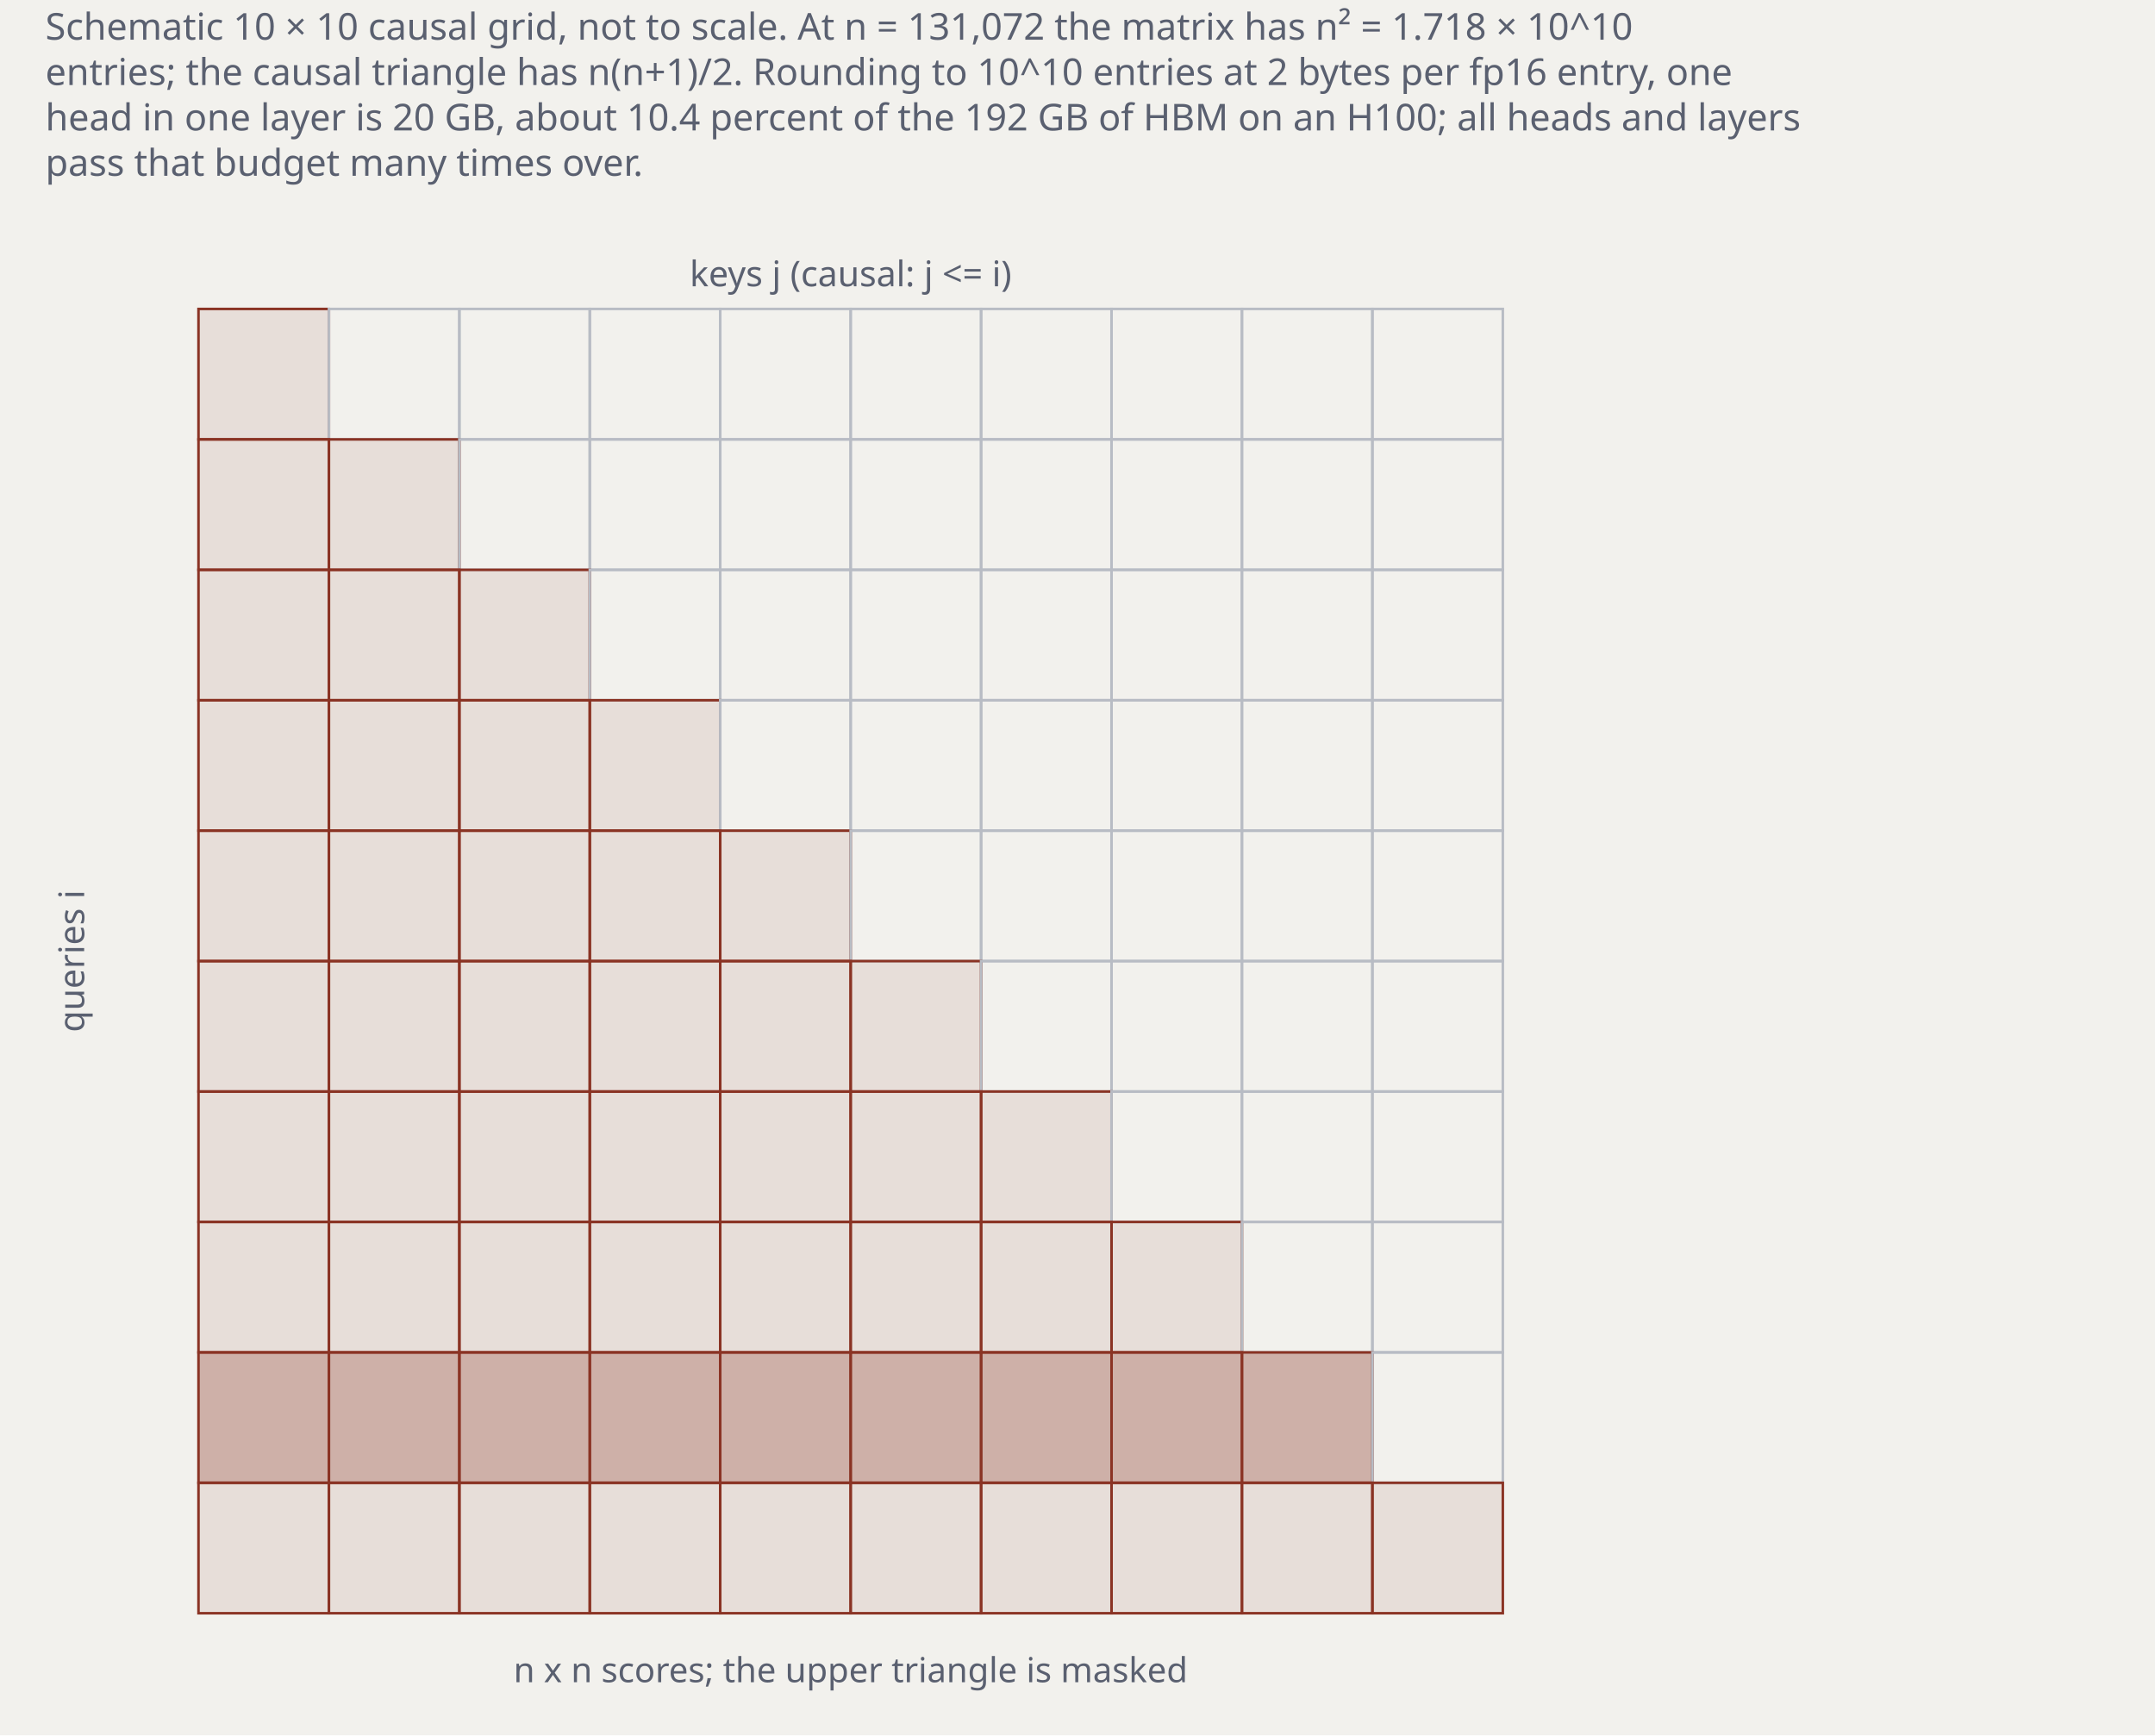
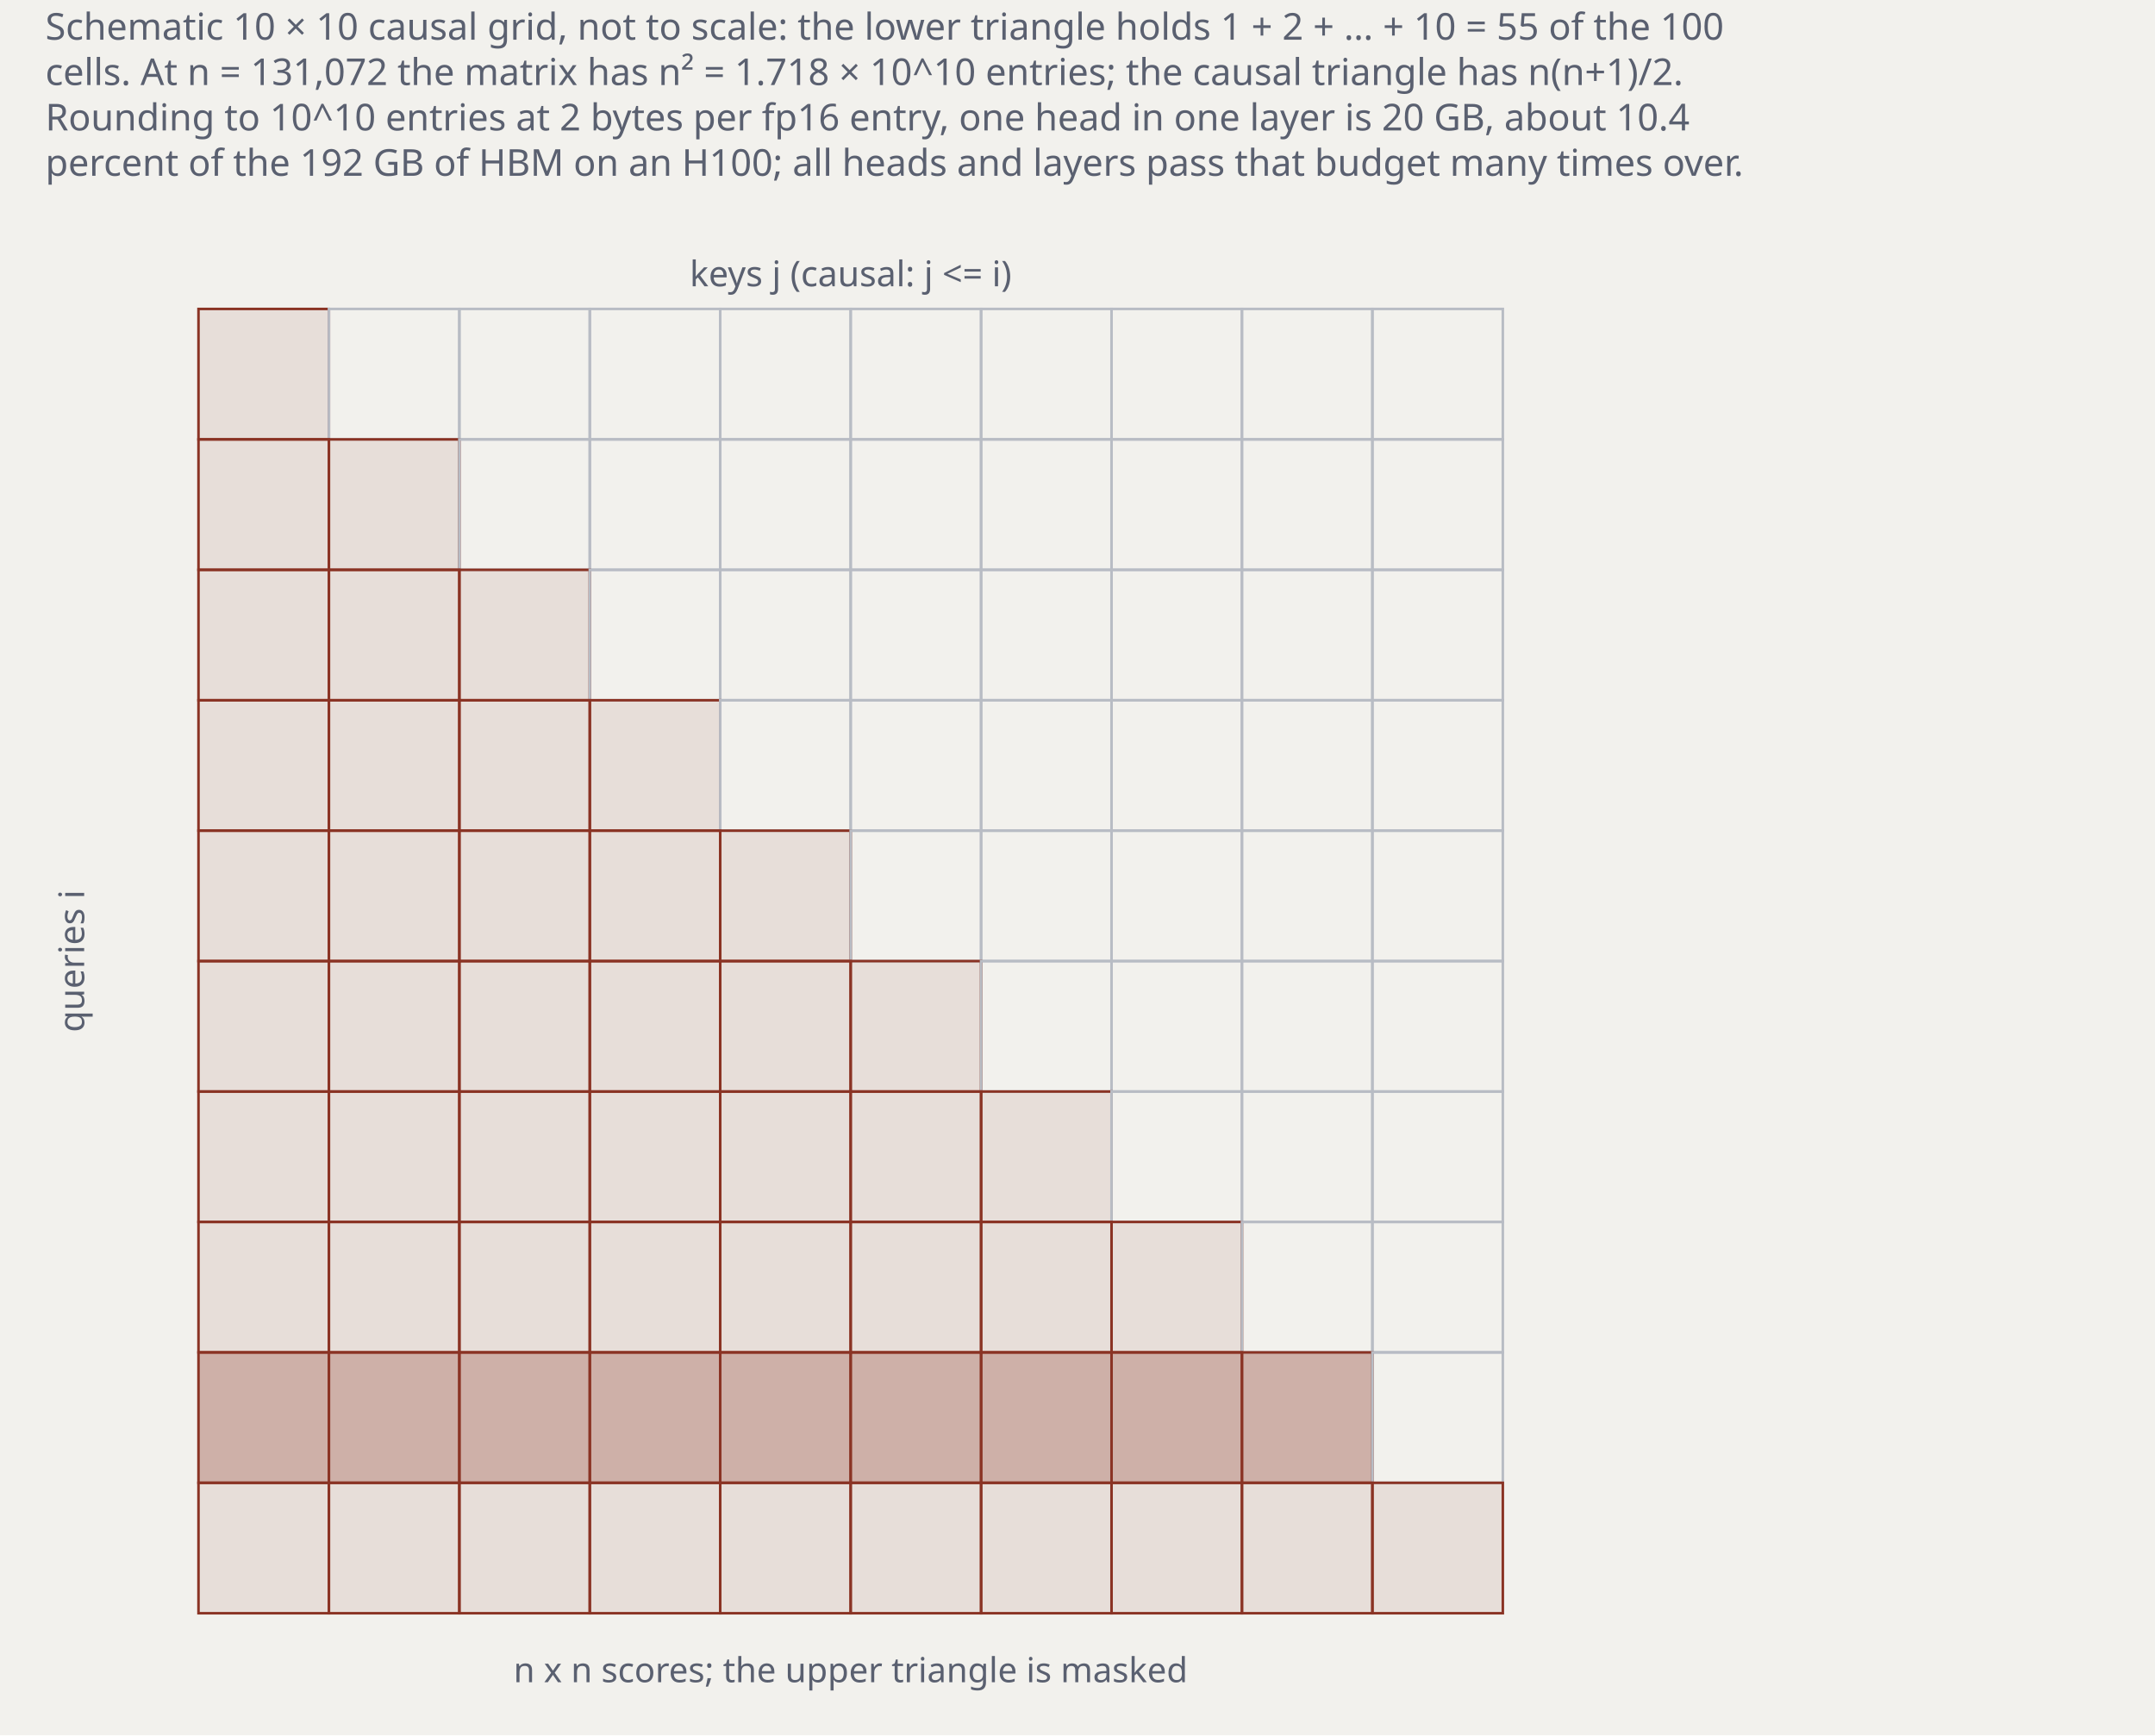
<svg xmlns="http://www.w3.org/2000/svg" class="fig-svg" viewBox="0 0 760 612" width="100%" role="img" aria-labelledby="fig-title-19addc54" aria-describedby="fig-desc-19addc54">
  <defs>
    <marker id="arrow-19addc54" viewBox="0 0 8 8" refX="7" refY="4" markerWidth="7" markerHeight="7" orient="auto">
      <path d="M0,0 L8,4 L0,8 z" fill="var(--color-muted, #5a6070)" />
    </marker>
    <marker id="arrow-accent-19addc54" viewBox="0 0 8 8" refX="7" refY="4" markerWidth="7" markerHeight="7" orient="auto">
      <path d="M0,0 L8,4 L0,8 z" fill="var(--color-accent, #8a3324)" />
    </marker>
  </defs>
  <rect x="0" y="0" width="760" height="612" fill="var(--color-sheet, #f2f1ed)" />
-   <text x="16.00" y="14.00" font-family="'Hanken Grotesk', ui-sans-serif, system-ui, sans-serif" font-size="13.072" font-weight="400" fill="var(--color-muted, #5a6070)" text-anchor="start" data-part="memory">Schematic 10 × 10 causal grid, not to scale. At n = 131,072 the matrix has n² = 1.718 × 10^10</text>
-   <text x="16.00" y="30.00" font-family="'Hanken Grotesk', ui-sans-serif, system-ui, sans-serif" font-size="13.072" font-weight="400" fill="var(--color-muted, #5a6070)" text-anchor="start" data-part="memory">entries; the causal triangle has n(n+1)/2. Rounding to 10^10 entries at 2 bytes per fp16 entry, one</text>
-   <text x="16.00" y="46.00" font-family="'Hanken Grotesk', ui-sans-serif, system-ui, sans-serif" font-size="13.072" font-weight="400" fill="var(--color-muted, #5a6070)" text-anchor="start" data-part="memory">head in one layer is 20 GB, about 10.4 percent of the 192 GB of HBM on an H100; all heads and layers</text>
-   <text x="16.00" y="62.00" font-family="'Hanken Grotesk', ui-sans-serif, system-ui, sans-serif" font-size="13.072" font-weight="400" fill="var(--color-muted, #5a6070)" text-anchor="start" data-part="memory">pass that budget many times over.</text>
-   <rect x="70.00" y="108.96" width="46.00" height="46.00" rx="0" fill="rgba(138, 51, 36, 0.10)" stroke="var(--color-accent, #8a3324)" stroke-width="0.9" data-part="scores" />
+   <text x="16.00" y="14.00" font-family="'Hanken Grotesk', ui-sans-serif, system-ui, sans-serif" font-size="13.072" font-weight="400" fill="var(--color-muted, #5a6070)" text-anchor="start">Schematic 10 × 10 causal grid, not to scale: the lower triangle holds 1 + 2 + … + 10 = 55 of the 100</text>
+   <text x="16.00" y="30.00" font-family="'Hanken Grotesk', ui-sans-serif, system-ui, sans-serif" font-size="13.072" font-weight="400" fill="var(--color-muted, #5a6070)" text-anchor="start">cells. At n = 131,072 the matrix has n² = 1.718 × 10^10 entries; the causal triangle has n(n+1)/2.</text>
+   <text x="16.00" y="46.00" font-family="'Hanken Grotesk', ui-sans-serif, system-ui, sans-serif" font-size="13.072" font-weight="400" fill="var(--color-muted, #5a6070)" text-anchor="start">Rounding to 10^10 entries at 2 bytes per fp16 entry, one head in one layer is 20 GB, about 10.4</text>
+   <text x="16.00" y="62.00" font-family="'Hanken Grotesk', ui-sans-serif, system-ui, sans-serif" font-size="13.072" font-weight="400" fill="var(--color-muted, #5a6070)" text-anchor="start">percent of the 192 GB of HBM on an H100; all heads and layers pass that budget many times over.</text>
+   <rect x="70.00" y="108.96" width="46.00" height="46.00" rx="0" fill="rgba(138, 51, 36, 0.10)" stroke="var(--color-accent, #8a3324)" stroke-width="0.9" data-part="rows-0-1" />
  <rect x="116.00" y="108.96" width="46.00" height="46.00" rx="0" fill="none" stroke="var(--color-rule, #b8bcc4)" stroke-width="0.9" data-part="mask" />
  <rect x="162.00" y="108.96" width="46.00" height="46.00" rx="0" fill="none" stroke="var(--color-rule, #b8bcc4)" stroke-width="0.9" data-part="mask" />
  <rect x="208.00" y="108.96" width="46.00" height="46.00" rx="0" fill="none" stroke="var(--color-rule, #b8bcc4)" stroke-width="0.9" data-part="mask" />
  <rect x="254.00" y="108.96" width="46.00" height="46.00" rx="0" fill="none" stroke="var(--color-rule, #b8bcc4)" stroke-width="0.9" data-part="mask" />
  <rect x="300.00" y="108.96" width="46.00" height="46.00" rx="0" fill="none" stroke="var(--color-rule, #b8bcc4)" stroke-width="0.9" data-part="mask" />
  <rect x="346.00" y="108.96" width="46.00" height="46.00" rx="0" fill="none" stroke="var(--color-rule, #b8bcc4)" stroke-width="0.9" data-part="mask" />
  <rect x="392.00" y="108.96" width="46.00" height="46.00" rx="0" fill="none" stroke="var(--color-rule, #b8bcc4)" stroke-width="0.9" data-part="mask" />
  <rect x="438.00" y="108.96" width="46.00" height="46.00" rx="0" fill="none" stroke="var(--color-rule, #b8bcc4)" stroke-width="0.9" data-part="mask" />
  <rect x="484.00" y="108.96" width="46.00" height="46.00" rx="0" fill="none" stroke="var(--color-rule, #b8bcc4)" stroke-width="0.9" data-part="mask" />
-   <rect x="70.00" y="154.96" width="46.00" height="46.00" rx="0" fill="rgba(138, 51, 36, 0.10)" stroke="var(--color-accent, #8a3324)" stroke-width="0.9" data-part="scores" />
-   <rect x="116.00" y="154.96" width="46.00" height="46.00" rx="0" fill="rgba(138, 51, 36, 0.10)" stroke="var(--color-accent, #8a3324)" stroke-width="0.9" data-part="scores" />
+   <rect x="70.00" y="154.96" width="46.00" height="46.00" rx="0" fill="rgba(138, 51, 36, 0.10)" stroke="var(--color-accent, #8a3324)" stroke-width="0.9" data-part="rows-0-1" />
+   <rect x="116.00" y="154.96" width="46.00" height="46.00" rx="0" fill="rgba(138, 51, 36, 0.10)" stroke="var(--color-accent, #8a3324)" stroke-width="0.9" data-part="rows-0-1" />
  <rect x="162.00" y="154.96" width="46.00" height="46.00" rx="0" fill="none" stroke="var(--color-rule, #b8bcc4)" stroke-width="0.9" data-part="mask" />
  <rect x="208.00" y="154.96" width="46.00" height="46.00" rx="0" fill="none" stroke="var(--color-rule, #b8bcc4)" stroke-width="0.9" data-part="mask" />
  <rect x="254.00" y="154.96" width="46.00" height="46.00" rx="0" fill="none" stroke="var(--color-rule, #b8bcc4)" stroke-width="0.9" data-part="mask" />
  <rect x="300.00" y="154.96" width="46.00" height="46.00" rx="0" fill="none" stroke="var(--color-rule, #b8bcc4)" stroke-width="0.9" data-part="mask" />
  <rect x="346.00" y="154.96" width="46.00" height="46.00" rx="0" fill="none" stroke="var(--color-rule, #b8bcc4)" stroke-width="0.9" data-part="mask" />
  <rect x="392.00" y="154.96" width="46.00" height="46.00" rx="0" fill="none" stroke="var(--color-rule, #b8bcc4)" stroke-width="0.9" data-part="mask" />
  <rect x="438.00" y="154.96" width="46.00" height="46.00" rx="0" fill="none" stroke="var(--color-rule, #b8bcc4)" stroke-width="0.9" data-part="mask" />
  <rect x="484.00" y="154.96" width="46.00" height="46.00" rx="0" fill="none" stroke="var(--color-rule, #b8bcc4)" stroke-width="0.9" data-part="mask" />
-   <rect x="70.00" y="200.96" width="46.00" height="46.00" rx="0" fill="rgba(138, 51, 36, 0.10)" stroke="var(--color-accent, #8a3324)" stroke-width="0.9" data-part="scores" />
-   <rect x="116.00" y="200.96" width="46.00" height="46.00" rx="0" fill="rgba(138, 51, 36, 0.10)" stroke="var(--color-accent, #8a3324)" stroke-width="0.9" data-part="scores" />
-   <rect x="162.00" y="200.96" width="46.00" height="46.00" rx="0" fill="rgba(138, 51, 36, 0.10)" stroke="var(--color-accent, #8a3324)" stroke-width="0.9" data-part="scores" />
+   <rect x="70.00" y="200.96" width="46.00" height="46.00" rx="0" fill="rgba(138, 51, 36, 0.10)" stroke="var(--color-accent, #8a3324)" stroke-width="0.9" data-part="rows-2-4" />
+   <rect x="116.00" y="200.96" width="46.00" height="46.00" rx="0" fill="rgba(138, 51, 36, 0.10)" stroke="var(--color-accent, #8a3324)" stroke-width="0.9" data-part="rows-2-4" />
+   <rect x="162.00" y="200.96" width="46.00" height="46.00" rx="0" fill="rgba(138, 51, 36, 0.10)" stroke="var(--color-accent, #8a3324)" stroke-width="0.9" data-part="rows-2-4" />
  <rect x="208.00" y="200.96" width="46.00" height="46.00" rx="0" fill="none" stroke="var(--color-rule, #b8bcc4)" stroke-width="0.9" data-part="mask" />
  <rect x="254.00" y="200.96" width="46.00" height="46.00" rx="0" fill="none" stroke="var(--color-rule, #b8bcc4)" stroke-width="0.9" data-part="mask" />
  <rect x="300.00" y="200.96" width="46.00" height="46.00" rx="0" fill="none" stroke="var(--color-rule, #b8bcc4)" stroke-width="0.9" data-part="mask" />
  <rect x="346.00" y="200.96" width="46.00" height="46.00" rx="0" fill="none" stroke="var(--color-rule, #b8bcc4)" stroke-width="0.9" data-part="mask" />
  <rect x="392.00" y="200.96" width="46.00" height="46.00" rx="0" fill="none" stroke="var(--color-rule, #b8bcc4)" stroke-width="0.9" data-part="mask" />
  <rect x="438.00" y="200.96" width="46.00" height="46.00" rx="0" fill="none" stroke="var(--color-rule, #b8bcc4)" stroke-width="0.9" data-part="mask" />
  <rect x="484.00" y="200.96" width="46.00" height="46.00" rx="0" fill="none" stroke="var(--color-rule, #b8bcc4)" stroke-width="0.9" data-part="mask" />
-   <rect x="70.00" y="246.96" width="46.00" height="46.00" rx="0" fill="rgba(138, 51, 36, 0.10)" stroke="var(--color-accent, #8a3324)" stroke-width="0.9" data-part="scores" />
-   <rect x="116.00" y="246.96" width="46.00" height="46.00" rx="0" fill="rgba(138, 51, 36, 0.10)" stroke="var(--color-accent, #8a3324)" stroke-width="0.9" data-part="scores" />
-   <rect x="162.00" y="246.96" width="46.00" height="46.00" rx="0" fill="rgba(138, 51, 36, 0.10)" stroke="var(--color-accent, #8a3324)" stroke-width="0.9" data-part="scores" />
-   <rect x="208.00" y="246.96" width="46.00" height="46.00" rx="0" fill="rgba(138, 51, 36, 0.10)" stroke="var(--color-accent, #8a3324)" stroke-width="0.9" data-part="scores" />
+   <rect x="70.00" y="246.96" width="46.00" height="46.00" rx="0" fill="rgba(138, 51, 36, 0.10)" stroke="var(--color-accent, #8a3324)" stroke-width="0.9" data-part="rows-2-4" />
+   <rect x="116.00" y="246.96" width="46.00" height="46.00" rx="0" fill="rgba(138, 51, 36, 0.10)" stroke="var(--color-accent, #8a3324)" stroke-width="0.9" data-part="rows-2-4" />
+   <rect x="162.00" y="246.96" width="46.00" height="46.00" rx="0" fill="rgba(138, 51, 36, 0.10)" stroke="var(--color-accent, #8a3324)" stroke-width="0.9" data-part="rows-2-4" />
+   <rect x="208.00" y="246.96" width="46.00" height="46.00" rx="0" fill="rgba(138, 51, 36, 0.10)" stroke="var(--color-accent, #8a3324)" stroke-width="0.9" data-part="rows-2-4" />
  <rect x="254.00" y="246.96" width="46.00" height="46.00" rx="0" fill="none" stroke="var(--color-rule, #b8bcc4)" stroke-width="0.9" data-part="mask" />
  <rect x="300.00" y="246.96" width="46.00" height="46.00" rx="0" fill="none" stroke="var(--color-rule, #b8bcc4)" stroke-width="0.9" data-part="mask" />
  <rect x="346.00" y="246.96" width="46.00" height="46.00" rx="0" fill="none" stroke="var(--color-rule, #b8bcc4)" stroke-width="0.9" data-part="mask" />
  <rect x="392.00" y="246.96" width="46.00" height="46.00" rx="0" fill="none" stroke="var(--color-rule, #b8bcc4)" stroke-width="0.9" data-part="mask" />
  <rect x="438.00" y="246.96" width="46.00" height="46.00" rx="0" fill="none" stroke="var(--color-rule, #b8bcc4)" stroke-width="0.9" data-part="mask" />
  <rect x="484.00" y="246.96" width="46.00" height="46.00" rx="0" fill="none" stroke="var(--color-rule, #b8bcc4)" stroke-width="0.9" data-part="mask" />
-   <rect x="70.00" y="292.96" width="46.00" height="46.00" rx="0" fill="rgba(138, 51, 36, 0.10)" stroke="var(--color-accent, #8a3324)" stroke-width="0.9" data-part="scores" />
-   <rect x="116.00" y="292.96" width="46.00" height="46.00" rx="0" fill="rgba(138, 51, 36, 0.10)" stroke="var(--color-accent, #8a3324)" stroke-width="0.9" data-part="scores" />
-   <rect x="162.00" y="292.96" width="46.00" height="46.00" rx="0" fill="rgba(138, 51, 36, 0.10)" stroke="var(--color-accent, #8a3324)" stroke-width="0.9" data-part="scores" />
-   <rect x="208.00" y="292.96" width="46.00" height="46.00" rx="0" fill="rgba(138, 51, 36, 0.10)" stroke="var(--color-accent, #8a3324)" stroke-width="0.9" data-part="scores" />
-   <rect x="254.00" y="292.96" width="46.00" height="46.00" rx="0" fill="rgba(138, 51, 36, 0.10)" stroke="var(--color-accent, #8a3324)" stroke-width="0.9" data-part="scores" />
+   <rect x="70.00" y="292.96" width="46.00" height="46.00" rx="0" fill="rgba(138, 51, 36, 0.10)" stroke="var(--color-accent, #8a3324)" stroke-width="0.9" data-part="rows-2-4" />
+   <rect x="116.00" y="292.96" width="46.00" height="46.00" rx="0" fill="rgba(138, 51, 36, 0.10)" stroke="var(--color-accent, #8a3324)" stroke-width="0.9" data-part="rows-2-4" />
+   <rect x="162.00" y="292.96" width="46.00" height="46.00" rx="0" fill="rgba(138, 51, 36, 0.10)" stroke="var(--color-accent, #8a3324)" stroke-width="0.9" data-part="rows-2-4" />
+   <rect x="208.00" y="292.96" width="46.00" height="46.00" rx="0" fill="rgba(138, 51, 36, 0.10)" stroke="var(--color-accent, #8a3324)" stroke-width="0.9" data-part="rows-2-4" />
+   <rect x="254.00" y="292.96" width="46.00" height="46.00" rx="0" fill="rgba(138, 51, 36, 0.10)" stroke="var(--color-accent, #8a3324)" stroke-width="0.9" data-part="rows-2-4" />
  <rect x="300.00" y="292.96" width="46.00" height="46.00" rx="0" fill="none" stroke="var(--color-rule, #b8bcc4)" stroke-width="0.9" data-part="mask" />
  <rect x="346.00" y="292.96" width="46.00" height="46.00" rx="0" fill="none" stroke="var(--color-rule, #b8bcc4)" stroke-width="0.9" data-part="mask" />
  <rect x="392.00" y="292.96" width="46.00" height="46.00" rx="0" fill="none" stroke="var(--color-rule, #b8bcc4)" stroke-width="0.9" data-part="mask" />
  <rect x="438.00" y="292.96" width="46.00" height="46.00" rx="0" fill="none" stroke="var(--color-rule, #b8bcc4)" stroke-width="0.9" data-part="mask" />
  <rect x="484.00" y="292.96" width="46.00" height="46.00" rx="0" fill="none" stroke="var(--color-rule, #b8bcc4)" stroke-width="0.9" data-part="mask" />
-   <rect x="70.00" y="338.96" width="46.00" height="46.00" rx="0" fill="rgba(138, 51, 36, 0.10)" stroke="var(--color-accent, #8a3324)" stroke-width="0.9" data-part="scores" />
-   <rect x="116.00" y="338.96" width="46.00" height="46.00" rx="0" fill="rgba(138, 51, 36, 0.10)" stroke="var(--color-accent, #8a3324)" stroke-width="0.9" data-part="scores" />
-   <rect x="162.00" y="338.96" width="46.00" height="46.00" rx="0" fill="rgba(138, 51, 36, 0.10)" stroke="var(--color-accent, #8a3324)" stroke-width="0.9" data-part="scores" />
-   <rect x="208.00" y="338.96" width="46.00" height="46.00" rx="0" fill="rgba(138, 51, 36, 0.10)" stroke="var(--color-accent, #8a3324)" stroke-width="0.9" data-part="scores" />
-   <rect x="254.00" y="338.96" width="46.00" height="46.00" rx="0" fill="rgba(138, 51, 36, 0.10)" stroke="var(--color-accent, #8a3324)" stroke-width="0.9" data-part="scores" />
-   <rect x="300.00" y="338.96" width="46.00" height="46.00" rx="0" fill="rgba(138, 51, 36, 0.10)" stroke="var(--color-accent, #8a3324)" stroke-width="0.9" data-part="scores" />
+   <rect x="70.00" y="338.96" width="46.00" height="46.00" rx="0" fill="rgba(138, 51, 36, 0.10)" stroke="var(--color-accent, #8a3324)" stroke-width="0.9" data-part="rows-5-7" />
+   <rect x="116.00" y="338.96" width="46.00" height="46.00" rx="0" fill="rgba(138, 51, 36, 0.10)" stroke="var(--color-accent, #8a3324)" stroke-width="0.9" data-part="rows-5-7" />
+   <rect x="162.00" y="338.96" width="46.00" height="46.00" rx="0" fill="rgba(138, 51, 36, 0.10)" stroke="var(--color-accent, #8a3324)" stroke-width="0.9" data-part="rows-5-7" />
+   <rect x="208.00" y="338.96" width="46.00" height="46.00" rx="0" fill="rgba(138, 51, 36, 0.10)" stroke="var(--color-accent, #8a3324)" stroke-width="0.9" data-part="rows-5-7" />
+   <rect x="254.00" y="338.96" width="46.00" height="46.00" rx="0" fill="rgba(138, 51, 36, 0.10)" stroke="var(--color-accent, #8a3324)" stroke-width="0.9" data-part="rows-5-7" />
+   <rect x="300.00" y="338.96" width="46.00" height="46.00" rx="0" fill="rgba(138, 51, 36, 0.10)" stroke="var(--color-accent, #8a3324)" stroke-width="0.9" data-part="rows-5-7" />
  <rect x="346.00" y="338.96" width="46.00" height="46.00" rx="0" fill="none" stroke="var(--color-rule, #b8bcc4)" stroke-width="0.9" data-part="mask" />
  <rect x="392.00" y="338.96" width="46.00" height="46.00" rx="0" fill="none" stroke="var(--color-rule, #b8bcc4)" stroke-width="0.9" data-part="mask" />
  <rect x="438.00" y="338.96" width="46.00" height="46.00" rx="0" fill="none" stroke="var(--color-rule, #b8bcc4)" stroke-width="0.9" data-part="mask" />
  <rect x="484.00" y="338.96" width="46.00" height="46.00" rx="0" fill="none" stroke="var(--color-rule, #b8bcc4)" stroke-width="0.9" data-part="mask" />
-   <rect x="70.00" y="384.96" width="46.00" height="46.00" rx="0" fill="rgba(138, 51, 36, 0.10)" stroke="var(--color-accent, #8a3324)" stroke-width="0.9" data-part="scores" />
-   <rect x="116.00" y="384.96" width="46.00" height="46.00" rx="0" fill="rgba(138, 51, 36, 0.10)" stroke="var(--color-accent, #8a3324)" stroke-width="0.9" data-part="scores" />
-   <rect x="162.00" y="384.96" width="46.00" height="46.00" rx="0" fill="rgba(138, 51, 36, 0.10)" stroke="var(--color-accent, #8a3324)" stroke-width="0.9" data-part="scores" />
-   <rect x="208.00" y="384.96" width="46.00" height="46.00" rx="0" fill="rgba(138, 51, 36, 0.10)" stroke="var(--color-accent, #8a3324)" stroke-width="0.9" data-part="scores" />
-   <rect x="254.00" y="384.96" width="46.00" height="46.00" rx="0" fill="rgba(138, 51, 36, 0.10)" stroke="var(--color-accent, #8a3324)" stroke-width="0.9" data-part="scores" />
-   <rect x="300.00" y="384.96" width="46.00" height="46.00" rx="0" fill="rgba(138, 51, 36, 0.10)" stroke="var(--color-accent, #8a3324)" stroke-width="0.9" data-part="scores" />
-   <rect x="346.00" y="384.96" width="46.00" height="46.00" rx="0" fill="rgba(138, 51, 36, 0.10)" stroke="var(--color-accent, #8a3324)" stroke-width="0.9" data-part="scores" />
+   <rect x="70.00" y="384.96" width="46.00" height="46.00" rx="0" fill="rgba(138, 51, 36, 0.10)" stroke="var(--color-accent, #8a3324)" stroke-width="0.9" data-part="rows-5-7" />
+   <rect x="116.00" y="384.96" width="46.00" height="46.00" rx="0" fill="rgba(138, 51, 36, 0.10)" stroke="var(--color-accent, #8a3324)" stroke-width="0.9" data-part="rows-5-7" />
+   <rect x="162.00" y="384.96" width="46.00" height="46.00" rx="0" fill="rgba(138, 51, 36, 0.10)" stroke="var(--color-accent, #8a3324)" stroke-width="0.9" data-part="rows-5-7" />
+   <rect x="208.00" y="384.96" width="46.00" height="46.00" rx="0" fill="rgba(138, 51, 36, 0.10)" stroke="var(--color-accent, #8a3324)" stroke-width="0.9" data-part="rows-5-7" />
+   <rect x="254.00" y="384.96" width="46.00" height="46.00" rx="0" fill="rgba(138, 51, 36, 0.10)" stroke="var(--color-accent, #8a3324)" stroke-width="0.9" data-part="rows-5-7" />
+   <rect x="300.00" y="384.96" width="46.00" height="46.00" rx="0" fill="rgba(138, 51, 36, 0.10)" stroke="var(--color-accent, #8a3324)" stroke-width="0.9" data-part="rows-5-7" />
+   <rect x="346.00" y="384.96" width="46.00" height="46.00" rx="0" fill="rgba(138, 51, 36, 0.10)" stroke="var(--color-accent, #8a3324)" stroke-width="0.9" data-part="rows-5-7" />
  <rect x="392.00" y="384.96" width="46.00" height="46.00" rx="0" fill="none" stroke="var(--color-rule, #b8bcc4)" stroke-width="0.9" data-part="mask" />
  <rect x="438.00" y="384.96" width="46.00" height="46.00" rx="0" fill="none" stroke="var(--color-rule, #b8bcc4)" stroke-width="0.9" data-part="mask" />
  <rect x="484.00" y="384.96" width="46.00" height="46.00" rx="0" fill="none" stroke="var(--color-rule, #b8bcc4)" stroke-width="0.9" data-part="mask" />
-   <rect x="70.00" y="430.96" width="46.00" height="46.00" rx="0" fill="rgba(138, 51, 36, 0.10)" stroke="var(--color-accent, #8a3324)" stroke-width="0.9" data-part="scores" />
-   <rect x="116.00" y="430.96" width="46.00" height="46.00" rx="0" fill="rgba(138, 51, 36, 0.10)" stroke="var(--color-accent, #8a3324)" stroke-width="0.9" data-part="scores" />
-   <rect x="162.00" y="430.96" width="46.00" height="46.00" rx="0" fill="rgba(138, 51, 36, 0.10)" stroke="var(--color-accent, #8a3324)" stroke-width="0.9" data-part="scores" />
-   <rect x="208.00" y="430.96" width="46.00" height="46.00" rx="0" fill="rgba(138, 51, 36, 0.10)" stroke="var(--color-accent, #8a3324)" stroke-width="0.9" data-part="scores" />
-   <rect x="254.00" y="430.96" width="46.00" height="46.00" rx="0" fill="rgba(138, 51, 36, 0.10)" stroke="var(--color-accent, #8a3324)" stroke-width="0.9" data-part="scores" />
-   <rect x="300.00" y="430.96" width="46.00" height="46.00" rx="0" fill="rgba(138, 51, 36, 0.10)" stroke="var(--color-accent, #8a3324)" stroke-width="0.9" data-part="scores" />
-   <rect x="346.00" y="430.96" width="46.00" height="46.00" rx="0" fill="rgba(138, 51, 36, 0.10)" stroke="var(--color-accent, #8a3324)" stroke-width="0.9" data-part="scores" />
-   <rect x="392.00" y="430.96" width="46.00" height="46.00" rx="0" fill="rgba(138, 51, 36, 0.10)" stroke="var(--color-accent, #8a3324)" stroke-width="0.9" data-part="scores" />
+   <rect x="70.00" y="430.96" width="46.00" height="46.00" rx="0" fill="rgba(138, 51, 36, 0.10)" stroke="var(--color-accent, #8a3324)" stroke-width="0.9" data-part="rows-5-7" />
+   <rect x="116.00" y="430.96" width="46.00" height="46.00" rx="0" fill="rgba(138, 51, 36, 0.10)" stroke="var(--color-accent, #8a3324)" stroke-width="0.9" data-part="rows-5-7" />
+   <rect x="162.00" y="430.96" width="46.00" height="46.00" rx="0" fill="rgba(138, 51, 36, 0.10)" stroke="var(--color-accent, #8a3324)" stroke-width="0.9" data-part="rows-5-7" />
+   <rect x="208.00" y="430.96" width="46.00" height="46.00" rx="0" fill="rgba(138, 51, 36, 0.10)" stroke="var(--color-accent, #8a3324)" stroke-width="0.9" data-part="rows-5-7" />
+   <rect x="254.00" y="430.96" width="46.00" height="46.00" rx="0" fill="rgba(138, 51, 36, 0.10)" stroke="var(--color-accent, #8a3324)" stroke-width="0.9" data-part="rows-5-7" />
+   <rect x="300.00" y="430.96" width="46.00" height="46.00" rx="0" fill="rgba(138, 51, 36, 0.10)" stroke="var(--color-accent, #8a3324)" stroke-width="0.9" data-part="rows-5-7" />
+   <rect x="346.00" y="430.96" width="46.00" height="46.00" rx="0" fill="rgba(138, 51, 36, 0.10)" stroke="var(--color-accent, #8a3324)" stroke-width="0.9" data-part="rows-5-7" />
+   <rect x="392.00" y="430.96" width="46.00" height="46.00" rx="0" fill="rgba(138, 51, 36, 0.10)" stroke="var(--color-accent, #8a3324)" stroke-width="0.9" data-part="rows-5-7" />
  <rect x="438.00" y="430.96" width="46.00" height="46.00" rx="0" fill="none" stroke="var(--color-rule, #b8bcc4)" stroke-width="0.9" data-part="mask" />
  <rect x="484.00" y="430.96" width="46.00" height="46.00" rx="0" fill="none" stroke="var(--color-rule, #b8bcc4)" stroke-width="0.9" data-part="mask" />
-   <rect x="70.00" y="476.96" width="46.00" height="46.00" rx="0" fill="rgba(138, 51, 36, 0.34)" stroke="var(--color-accent, #8a3324)" stroke-width="0.9" data-part="scores" />
-   <rect x="116.00" y="476.96" width="46.00" height="46.00" rx="0" fill="rgba(138, 51, 36, 0.34)" stroke="var(--color-accent, #8a3324)" stroke-width="0.9" data-part="scores" />
-   <rect x="162.00" y="476.96" width="46.00" height="46.00" rx="0" fill="rgba(138, 51, 36, 0.34)" stroke="var(--color-accent, #8a3324)" stroke-width="0.9" data-part="scores" />
-   <rect x="208.00" y="476.96" width="46.00" height="46.00" rx="0" fill="rgba(138, 51, 36, 0.34)" stroke="var(--color-accent, #8a3324)" stroke-width="0.9" data-part="scores" />
-   <rect x="254.00" y="476.96" width="46.00" height="46.00" rx="0" fill="rgba(138, 51, 36, 0.34)" stroke="var(--color-accent, #8a3324)" stroke-width="0.9" data-part="scores" />
-   <rect x="300.00" y="476.96" width="46.00" height="46.00" rx="0" fill="rgba(138, 51, 36, 0.34)" stroke="var(--color-accent, #8a3324)" stroke-width="0.9" data-part="scores" />
-   <rect x="346.00" y="476.96" width="46.00" height="46.00" rx="0" fill="rgba(138, 51, 36, 0.34)" stroke="var(--color-accent, #8a3324)" stroke-width="0.9" data-part="scores" />
-   <rect x="392.00" y="476.96" width="46.00" height="46.00" rx="0" fill="rgba(138, 51, 36, 0.34)" stroke="var(--color-accent, #8a3324)" stroke-width="0.9" data-part="scores" />
-   <rect x="438.00" y="476.96" width="46.00" height="46.00" rx="0" fill="rgba(138, 51, 36, 0.34)" stroke="var(--color-accent, #8a3324)" stroke-width="0.9" data-part="scores" />
+   <rect x="70.00" y="476.96" width="46.00" height="46.00" rx="0" fill="rgba(138, 51, 36, 0.34)" stroke="var(--color-accent, #8a3324)" stroke-width="0.9" data-part="rows-8-9" />
+   <rect x="116.00" y="476.96" width="46.00" height="46.00" rx="0" fill="rgba(138, 51, 36, 0.34)" stroke="var(--color-accent, #8a3324)" stroke-width="0.9" data-part="rows-8-9" />
+   <rect x="162.00" y="476.96" width="46.00" height="46.00" rx="0" fill="rgba(138, 51, 36, 0.34)" stroke="var(--color-accent, #8a3324)" stroke-width="0.9" data-part="rows-8-9" />
+   <rect x="208.00" y="476.96" width="46.00" height="46.00" rx="0" fill="rgba(138, 51, 36, 0.34)" stroke="var(--color-accent, #8a3324)" stroke-width="0.9" data-part="rows-8-9" />
+   <rect x="254.00" y="476.96" width="46.00" height="46.00" rx="0" fill="rgba(138, 51, 36, 0.34)" stroke="var(--color-accent, #8a3324)" stroke-width="0.9" data-part="rows-8-9" />
+   <rect x="300.00" y="476.96" width="46.00" height="46.00" rx="0" fill="rgba(138, 51, 36, 0.34)" stroke="var(--color-accent, #8a3324)" stroke-width="0.9" data-part="rows-8-9" />
+   <rect x="346.00" y="476.96" width="46.00" height="46.00" rx="0" fill="rgba(138, 51, 36, 0.34)" stroke="var(--color-accent, #8a3324)" stroke-width="0.9" data-part="rows-8-9" />
+   <rect x="392.00" y="476.96" width="46.00" height="46.00" rx="0" fill="rgba(138, 51, 36, 0.34)" stroke="var(--color-accent, #8a3324)" stroke-width="0.9" data-part="rows-8-9" />
+   <rect x="438.00" y="476.96" width="46.00" height="46.00" rx="0" fill="rgba(138, 51, 36, 0.34)" stroke="var(--color-accent, #8a3324)" stroke-width="0.9" data-part="rows-8-9" />
  <rect x="484.00" y="476.96" width="46.00" height="46.00" rx="0" fill="none" stroke="var(--color-rule, #b8bcc4)" stroke-width="0.9" data-part="mask" />
-   <rect x="70.00" y="522.96" width="46.00" height="46.00" rx="0" fill="rgba(138, 51, 36, 0.10)" stroke="var(--color-accent, #8a3324)" stroke-width="0.9" data-part="scores" />
-   <rect x="116.00" y="522.96" width="46.00" height="46.00" rx="0" fill="rgba(138, 51, 36, 0.10)" stroke="var(--color-accent, #8a3324)" stroke-width="0.9" data-part="scores" />
-   <rect x="162.00" y="522.96" width="46.00" height="46.00" rx="0" fill="rgba(138, 51, 36, 0.10)" stroke="var(--color-accent, #8a3324)" stroke-width="0.9" data-part="scores" />
-   <rect x="208.00" y="522.96" width="46.00" height="46.00" rx="0" fill="rgba(138, 51, 36, 0.10)" stroke="var(--color-accent, #8a3324)" stroke-width="0.9" data-part="scores" />
-   <rect x="254.00" y="522.96" width="46.00" height="46.00" rx="0" fill="rgba(138, 51, 36, 0.10)" stroke="var(--color-accent, #8a3324)" stroke-width="0.9" data-part="scores" />
-   <rect x="300.00" y="522.96" width="46.00" height="46.00" rx="0" fill="rgba(138, 51, 36, 0.10)" stroke="var(--color-accent, #8a3324)" stroke-width="0.9" data-part="scores" />
-   <rect x="346.00" y="522.96" width="46.00" height="46.00" rx="0" fill="rgba(138, 51, 36, 0.10)" stroke="var(--color-accent, #8a3324)" stroke-width="0.9" data-part="scores" />
-   <rect x="392.00" y="522.96" width="46.00" height="46.00" rx="0" fill="rgba(138, 51, 36, 0.10)" stroke="var(--color-accent, #8a3324)" stroke-width="0.9" data-part="scores" />
-   <rect x="438.00" y="522.96" width="46.00" height="46.00" rx="0" fill="rgba(138, 51, 36, 0.10)" stroke="var(--color-accent, #8a3324)" stroke-width="0.9" data-part="scores" />
-   <rect x="484.00" y="522.96" width="46.00" height="46.00" rx="0" fill="rgba(138, 51, 36, 0.10)" stroke="var(--color-accent, #8a3324)" stroke-width="0.9" data-part="scores" />
-   <text x="300.00" y="100.96" font-family="'Hanken Grotesk', ui-sans-serif, system-ui, sans-serif" font-size="12.464" font-weight="400" fill="var(--color-muted, #5a6070)" text-anchor="middle" data-part="scores">keys j  (causal: j &lt;= i)</text>
-   <text x="29.68" y="338.96" transform="rotate(-90 29.68 338.96)" font-family="'Hanken Grotesk', ui-sans-serif, system-ui, sans-serif" font-size="12.464" font-weight="400" fill="var(--color-muted, #5a6070)" text-anchor="middle" data-part="scores">queries i</text>
-   <text x="300.00" y="593.28" font-family="'Hanken Grotesk', ui-sans-serif, system-ui, sans-serif" font-size="12.16" font-weight="400" fill="var(--color-muted, #5a6070)" text-anchor="middle" data-part="scores">n x n scores; the upper triangle is masked</text>
+   <rect x="70.00" y="522.96" width="46.00" height="46.00" rx="0" fill="rgba(138, 51, 36, 0.10)" stroke="var(--color-accent, #8a3324)" stroke-width="0.9" data-part="rows-8-9" />
+   <rect x="116.00" y="522.96" width="46.00" height="46.00" rx="0" fill="rgba(138, 51, 36, 0.10)" stroke="var(--color-accent, #8a3324)" stroke-width="0.9" data-part="rows-8-9" />
+   <rect x="162.00" y="522.96" width="46.00" height="46.00" rx="0" fill="rgba(138, 51, 36, 0.10)" stroke="var(--color-accent, #8a3324)" stroke-width="0.9" data-part="rows-8-9" />
+   <rect x="208.00" y="522.96" width="46.00" height="46.00" rx="0" fill="rgba(138, 51, 36, 0.10)" stroke="var(--color-accent, #8a3324)" stroke-width="0.9" data-part="rows-8-9" />
+   <rect x="254.00" y="522.96" width="46.00" height="46.00" rx="0" fill="rgba(138, 51, 36, 0.10)" stroke="var(--color-accent, #8a3324)" stroke-width="0.9" data-part="rows-8-9" />
+   <rect x="300.00" y="522.96" width="46.00" height="46.00" rx="0" fill="rgba(138, 51, 36, 0.10)" stroke="var(--color-accent, #8a3324)" stroke-width="0.9" data-part="rows-8-9" />
+   <rect x="346.00" y="522.96" width="46.00" height="46.00" rx="0" fill="rgba(138, 51, 36, 0.10)" stroke="var(--color-accent, #8a3324)" stroke-width="0.9" data-part="rows-8-9" />
+   <rect x="392.00" y="522.96" width="46.00" height="46.00" rx="0" fill="rgba(138, 51, 36, 0.10)" stroke="var(--color-accent, #8a3324)" stroke-width="0.9" data-part="rows-8-9" />
+   <rect x="438.00" y="522.96" width="46.00" height="46.00" rx="0" fill="rgba(138, 51, 36, 0.10)" stroke="var(--color-accent, #8a3324)" stroke-width="0.9" data-part="rows-8-9" />
+   <rect x="484.00" y="522.96" width="46.00" height="46.00" rx="0" fill="rgba(138, 51, 36, 0.10)" stroke="var(--color-accent, #8a3324)" stroke-width="0.9" data-part="rows-8-9" />
+   <text x="300.00" y="100.96" font-family="'Hanken Grotesk', ui-sans-serif, system-ui, sans-serif" font-size="12.464" font-weight="400" fill="var(--color-muted, #5a6070)" text-anchor="middle">keys j  (causal: j &lt;= i)</text>
+   <text x="29.68" y="338.96" transform="rotate(-90 29.68 338.96)" font-family="'Hanken Grotesk', ui-sans-serif, system-ui, sans-serif" font-size="12.464" font-weight="400" fill="var(--color-muted, #5a6070)" text-anchor="middle">queries i</text>
+   <text x="300.00" y="593.28" font-family="'Hanken Grotesk', ui-sans-serif, system-ui, sans-serif" font-size="12.16" font-weight="400" fill="var(--color-muted, #5a6070)" text-anchor="middle">n x n scores; the upper triangle is masked</text>
</svg>
